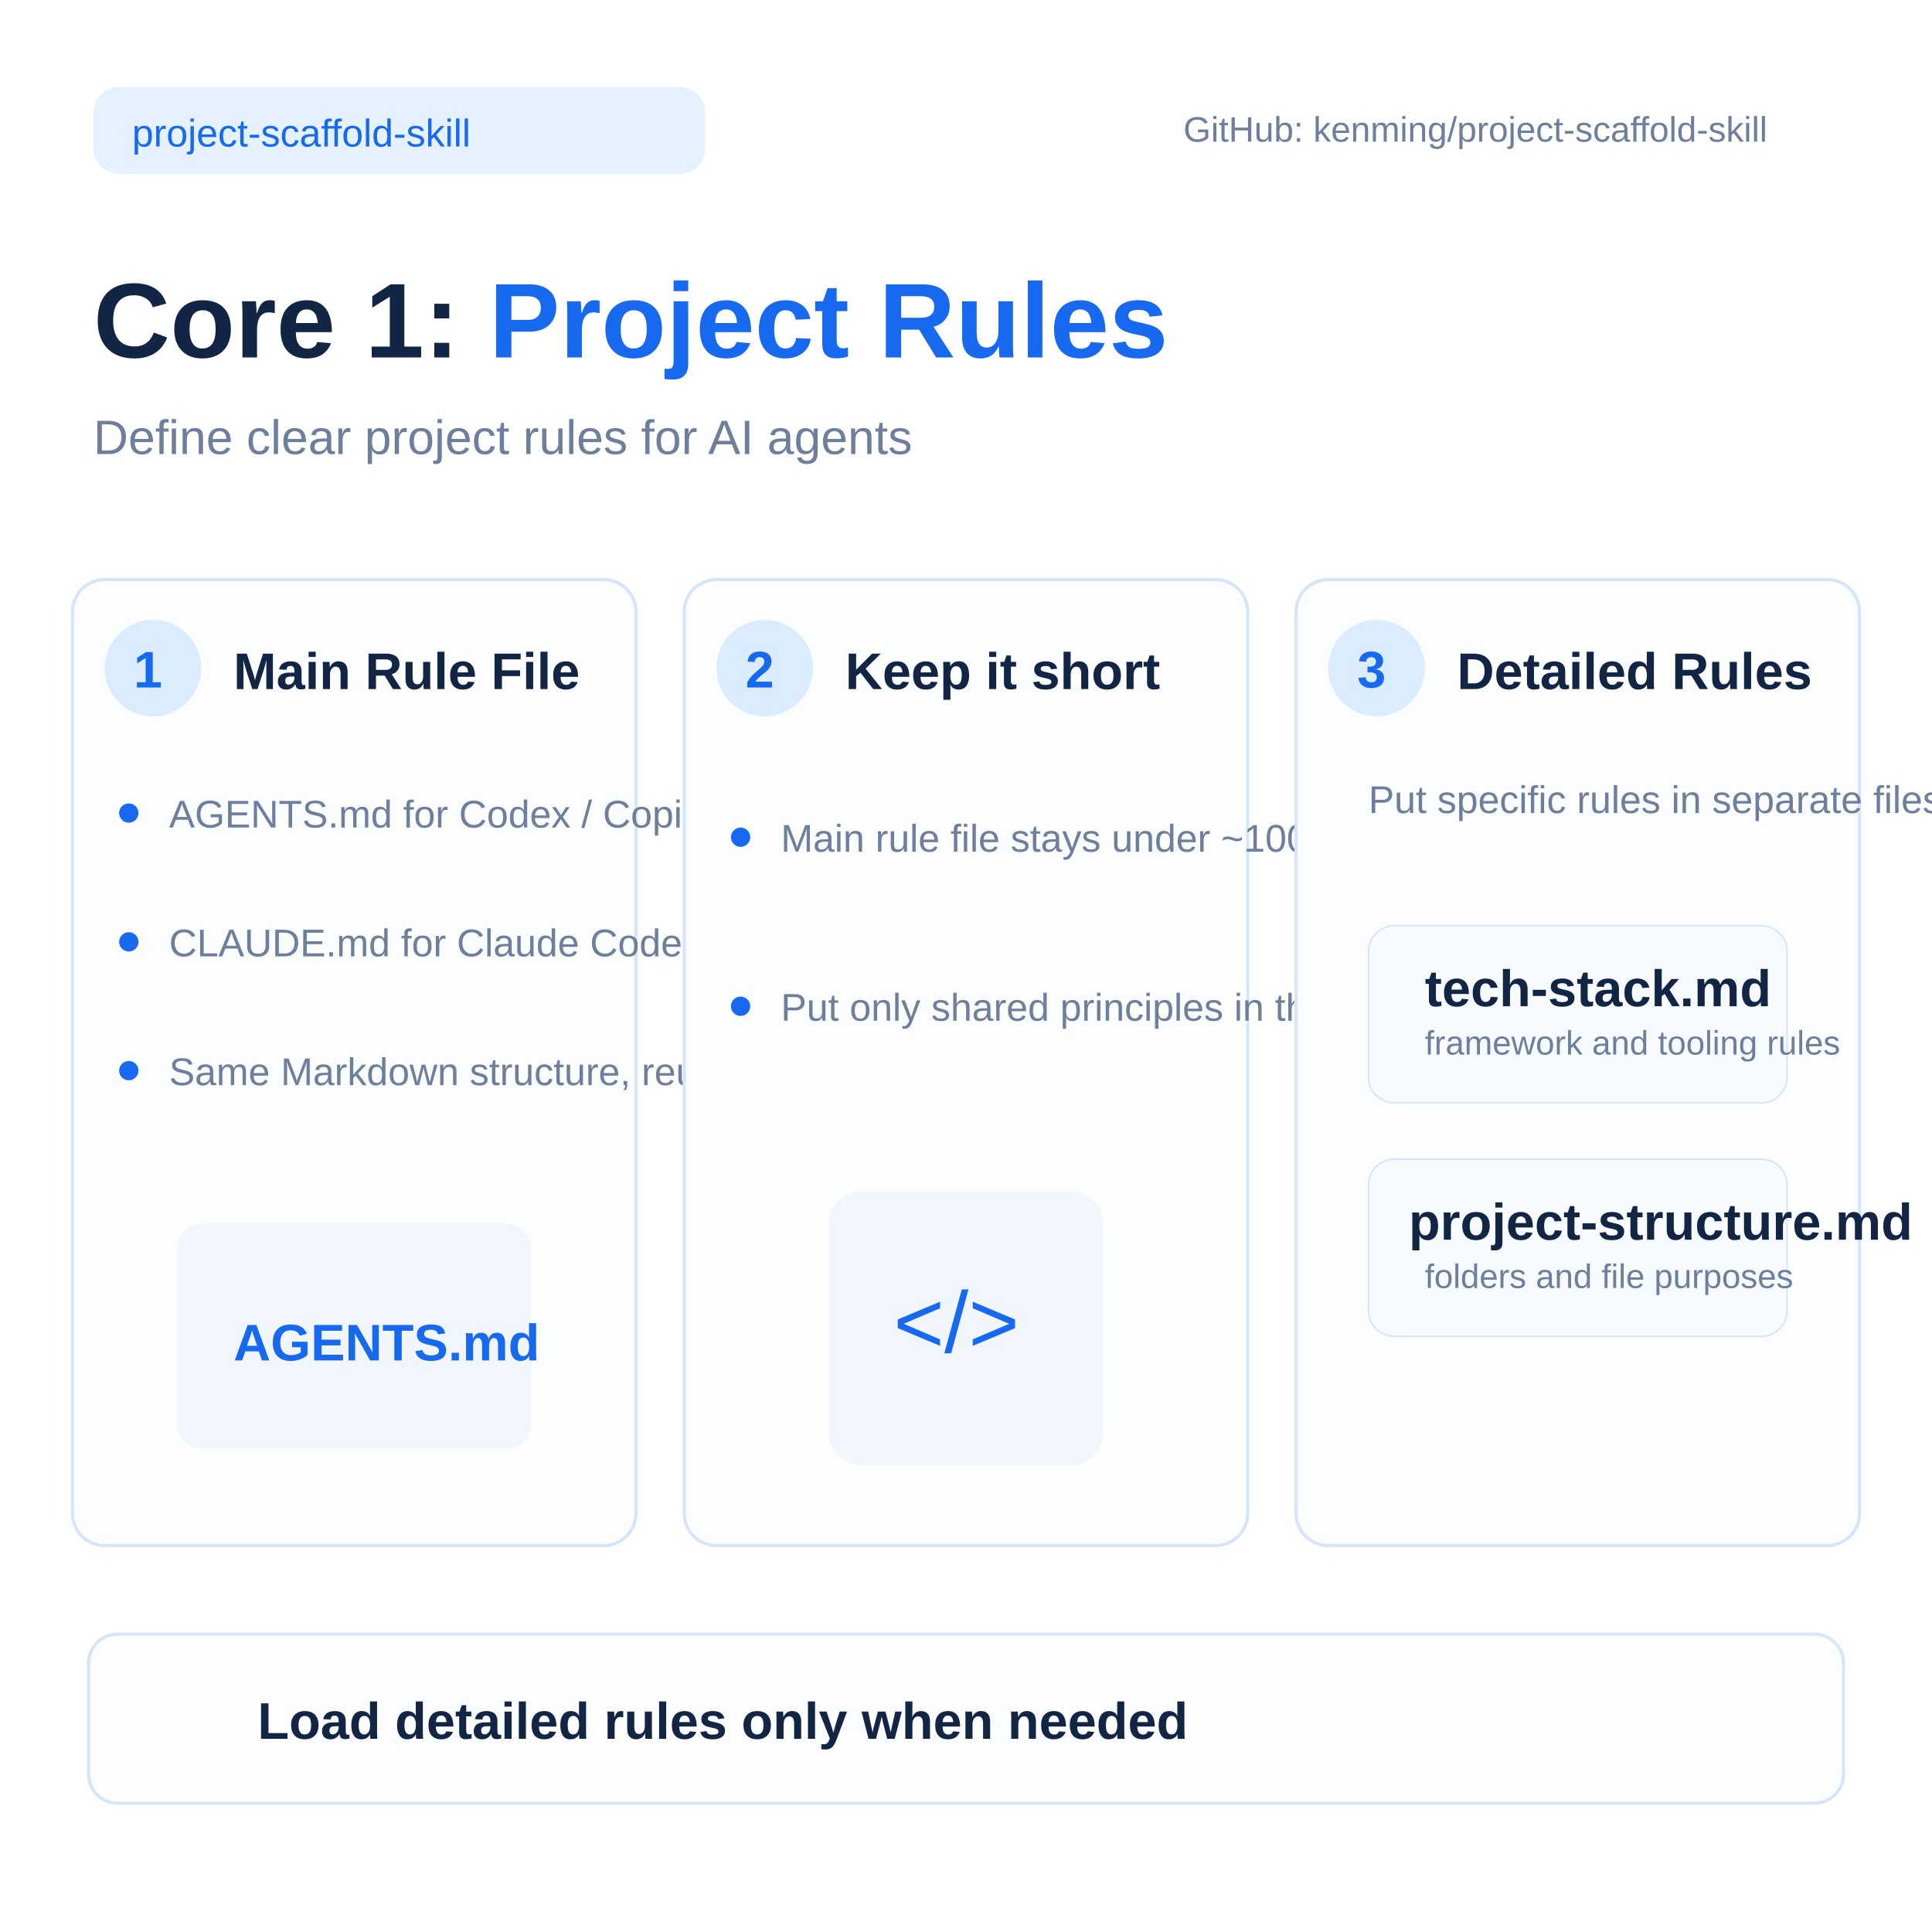
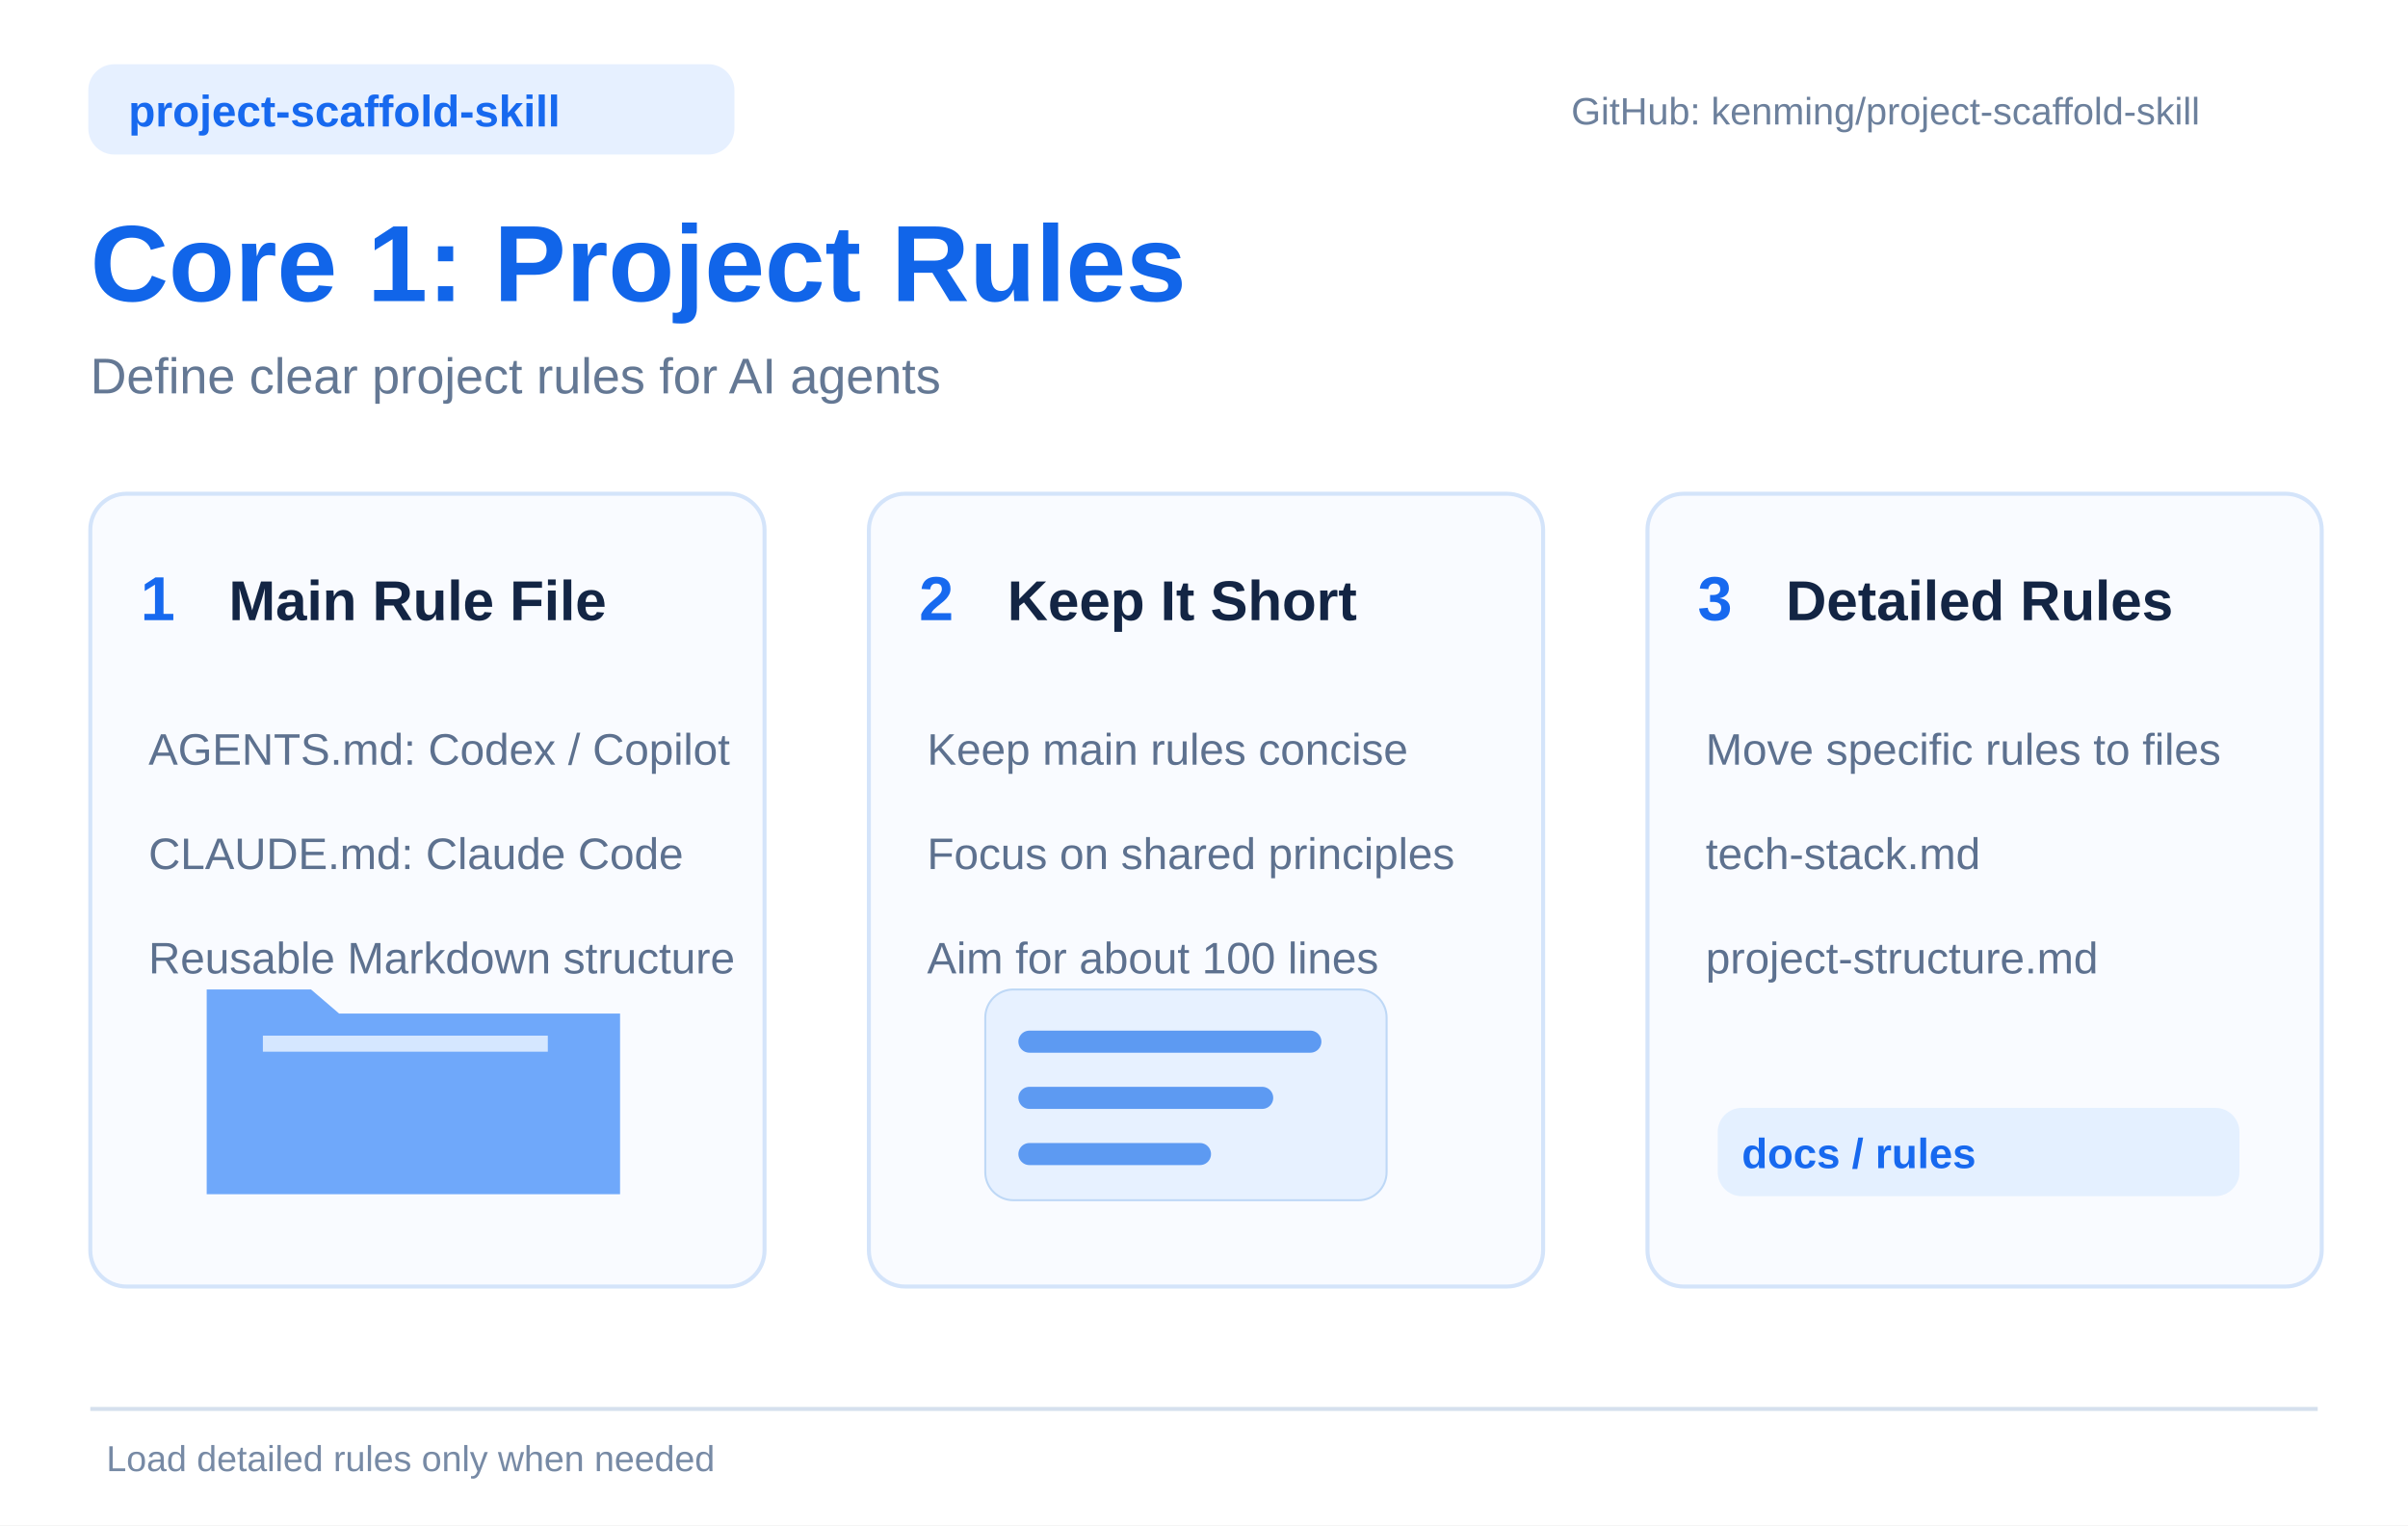
- <svg xmlns="http://www.w3.org/2000/svg" width="1200" height="1200" viewBox="0 0 1200 1200">
-   <style>text{font-family:'Segoe UI','Noto Sans TC',Arial,sans-serif;fill:#132544}.muted{fill:#6d7f9d}.blue{fill:#1769ef}.title{font-size:66px;font-weight:800}.sub{font-size:30px}.h{font-size:32px;font-weight:700}.body{font-size:24px}.small{font-size:21px}.card{fill:#fbfdff;stroke:#d6e5fb;stroke-width:2}.num{fill:#dcecff}</style>
-   <rect width="1200" height="1200" fill="#fff" />
-   <rect x="58" y="54" rx="16" width="380" height="54" fill="#e6f1ff" />
-   <text x="82" y="91" class="blue" font-family="Consolas" font-size="24">project-scaffold-skill</text>
-   <text x="735" y="88" class="muted" font-size="22">GitHub: kenming/project-scaffold-skill</text>
-   <text x="58" y="222" class="title">Core 1: <tspan class="blue">Project Rules</tspan>
-   </text>
-   <text x="58" y="282" class="sub muted">Define clear project rules for AI agents</text>
-   <rect x="45" y="360" rx="20" width="350" height="600" class="card" />
-   <circle cx="95" cy="415" r="30" class="num" />
-   <text x="83" y="427" class="blue h">1</text>
-   <text x="145" y="428" class="h">Main Rule File</text>
-   <circle cx="80" cy="505" r="6" class="blue" />
-   <text x="105" y="514" class="body muted">AGENTS.md for Codex / Copilot</text>
-   <circle cx="80" cy="585" r="6" class="blue" />
-   <text x="105" y="594" class="body muted">CLAUDE.md for Claude Code</text>
-   <circle cx="80" cy="665" r="6" class="blue" />
-   <text x="105" y="674" class="body muted">Same Markdown structure, reusable content</text>
-   <rect x="110" y="760" width="220" height="140" rx="16" fill="#f1f6fd" />
-   <text x="145" y="845" class="blue h">AGENTS.md</text>
-   <rect x="425" y="360" rx="20" width="350" height="600" class="card" />
-   <circle cx="475" cy="415" r="30" class="num" />
-   <text x="463" y="427" class="blue h">2</text>
-   <text x="525" y="428" class="h">Keep it short</text>
-   <circle cx="460" cy="520" r="6" class="blue" />
-   <text x="485" y="529" class="body muted">Main rule file stays under ~100 lines</text>
-   <circle cx="460" cy="625" r="6" class="blue" />
-   <text x="485" y="634" class="body muted">Put only shared principles in the main file</text>
-   <rect x="515" y="740" width="170" height="170" rx="20" fill="#f1f6fd" />
-   <text x="555" y="840" class="blue" font-size="54">&lt;/&gt;</text>
-   <rect x="805" y="360" rx="20" width="350" height="600" class="card" />
-   <circle cx="855" cy="415" r="30" class="num" />
-   <text x="843" y="427" class="blue h">3</text>
-   <text x="905" y="428" class="h">Detailed Rules</text>
-   <text x="850" y="505" class="body muted">Put specific rules in separate files.</text>
-   <rect x="850" y="575" width="260" height="110" rx="16" fill="#f7fbff" stroke="#d6e5fb" />
-   <text x="885" y="625" class="h" font-size="25">tech-stack.md</text>
-   <text x="885" y="655" class="muted small">framework and tooling rules</text>
-   <rect x="850" y="720" width="260" height="110" rx="16" fill="#f7fbff" stroke="#d6e5fb" />
-   <text x="875" y="770" class="h" font-size="23">project-structure.md</text>
-   <text x="885" y="800" class="muted small">folders and file purposes</text>
-   <rect x="55" y="1015" rx="18" width="1090" height="105" class="card" />
-   <text x="160" y="1080" class="h">Load detailed rules only when needed</text>
+ <svg xmlns="http://www.w3.org/2000/svg" width="1200" height="760" viewBox="0 0 1200 760">
+   <style>text{font-family:"Segoe UI","Microsoft JhengHei","Noto Sans TC",Arial,sans-serif}</style>
+   <rect width="1200" height="760" fill="#fff" />
+   <rect x="44" y="32" width="322" height="45" rx="13" fill="#e6f0ff" />
+   <text x="64" y="63" font-size="22" fill="#1769ef" font-weight="700">project-scaffold-skill</text>
+   <text x="783" y="62" font-size="19" fill="#6c809c" font-weight="400">GitHub: kenming/project-scaffold-skill</text>
+   <text x="45" y="150" font-size="54" fill="#1165e9" font-weight="700">Core 1: Project Rules</text>
+   <text x="45" y="196" font-size="25" fill="#647894" font-weight="400">Define clear project rules for AI agents</text>
+   <rect x="45" y="246" width="336" height="395" rx="18" fill="#f9fbff" stroke="#d4e4fa" stroke-width="2" />
+   <text x="70" y="309" font-size="31" fill="#1769ef" font-weight="700">1</text>
+   <text x="114" y="309" font-size="28" fill="#132544" font-weight="700">Main Rule File</text>
+   <text x="74" y="381" font-size="22" fill="#5d718f" font-weight="400">AGENTS.md: Codex / Copilot</text>
+   <text x="74" y="433" font-size="22" fill="#5d718f" font-weight="400">CLAUDE.md: Claude Code</text>
+   <text x="74" y="485" font-size="22" fill="#5d718f" font-weight="400">Reusable Markdown structure</text>
+   <path d="M103 493 h52 l14 12 h140 v90 h-206z" fill="#6fa8fa" />
+   <path d="M131 520 h142" stroke="#d5e7ff" stroke-width="8" />
+   <rect x="433" y="246" width="336" height="395" rx="18" fill="#f9fbff" stroke="#d4e4fa" stroke-width="2" />
+   <text x="458" y="309" font-size="31" fill="#1769ef" font-weight="700">2</text>
+   <text x="502" y="309" font-size="28" fill="#132544" font-weight="700">Keep It Short</text>
+   <text x="462" y="381" font-size="22" fill="#5d718f" font-weight="400">Keep main rules concise</text>
+   <text x="462" y="433" font-size="22" fill="#5d718f" font-weight="400">Focus on shared principles</text>
+   <text x="462" y="485" font-size="22" fill="#5d718f" font-weight="400">Aim for about 100 lines</text>
+   <rect x="491" y="493" width="200" height="105" rx="14" fill="#e7f1ff" stroke="#bed8f6" />
+   <path d="M513 519 h140 M513 547 h116 M513 575 h85" stroke="#5d9af2" stroke-width="11" stroke-linecap="round" />
+   <rect x="821" y="246" width="336" height="395" rx="18" fill="#f9fbff" stroke="#d4e4fa" stroke-width="2" />
+   <text x="846" y="309" font-size="31" fill="#1769ef" font-weight="700">3</text>
+   <text x="890" y="309" font-size="28" fill="#132544" font-weight="700">Detailed Rules</text>
+   <text x="850" y="381" font-size="22" fill="#5d718f" font-weight="400">Move specific rules to files</text>
+   <text x="850" y="433" font-size="22" fill="#5d718f" font-weight="400">tech-stack.md</text>
+   <text x="850" y="485" font-size="22" fill="#5d718f" font-weight="400">project-structure.md</text>
+   <rect x="856" y="552" width="260" height="44" rx="12" fill="#e4f0ff" />
+   <text x="868" y="582" font-size="21" fill="#1769ef" font-weight="700">docs / rules</text>
+   <path d="M45 702h1110" stroke="#d5e0ed" stroke-width="2" />
+   <text x="53" y="733" font-size="18" fill="#778aa5" font-weight="400">Load detailed rules only when needed</text>
</svg>
